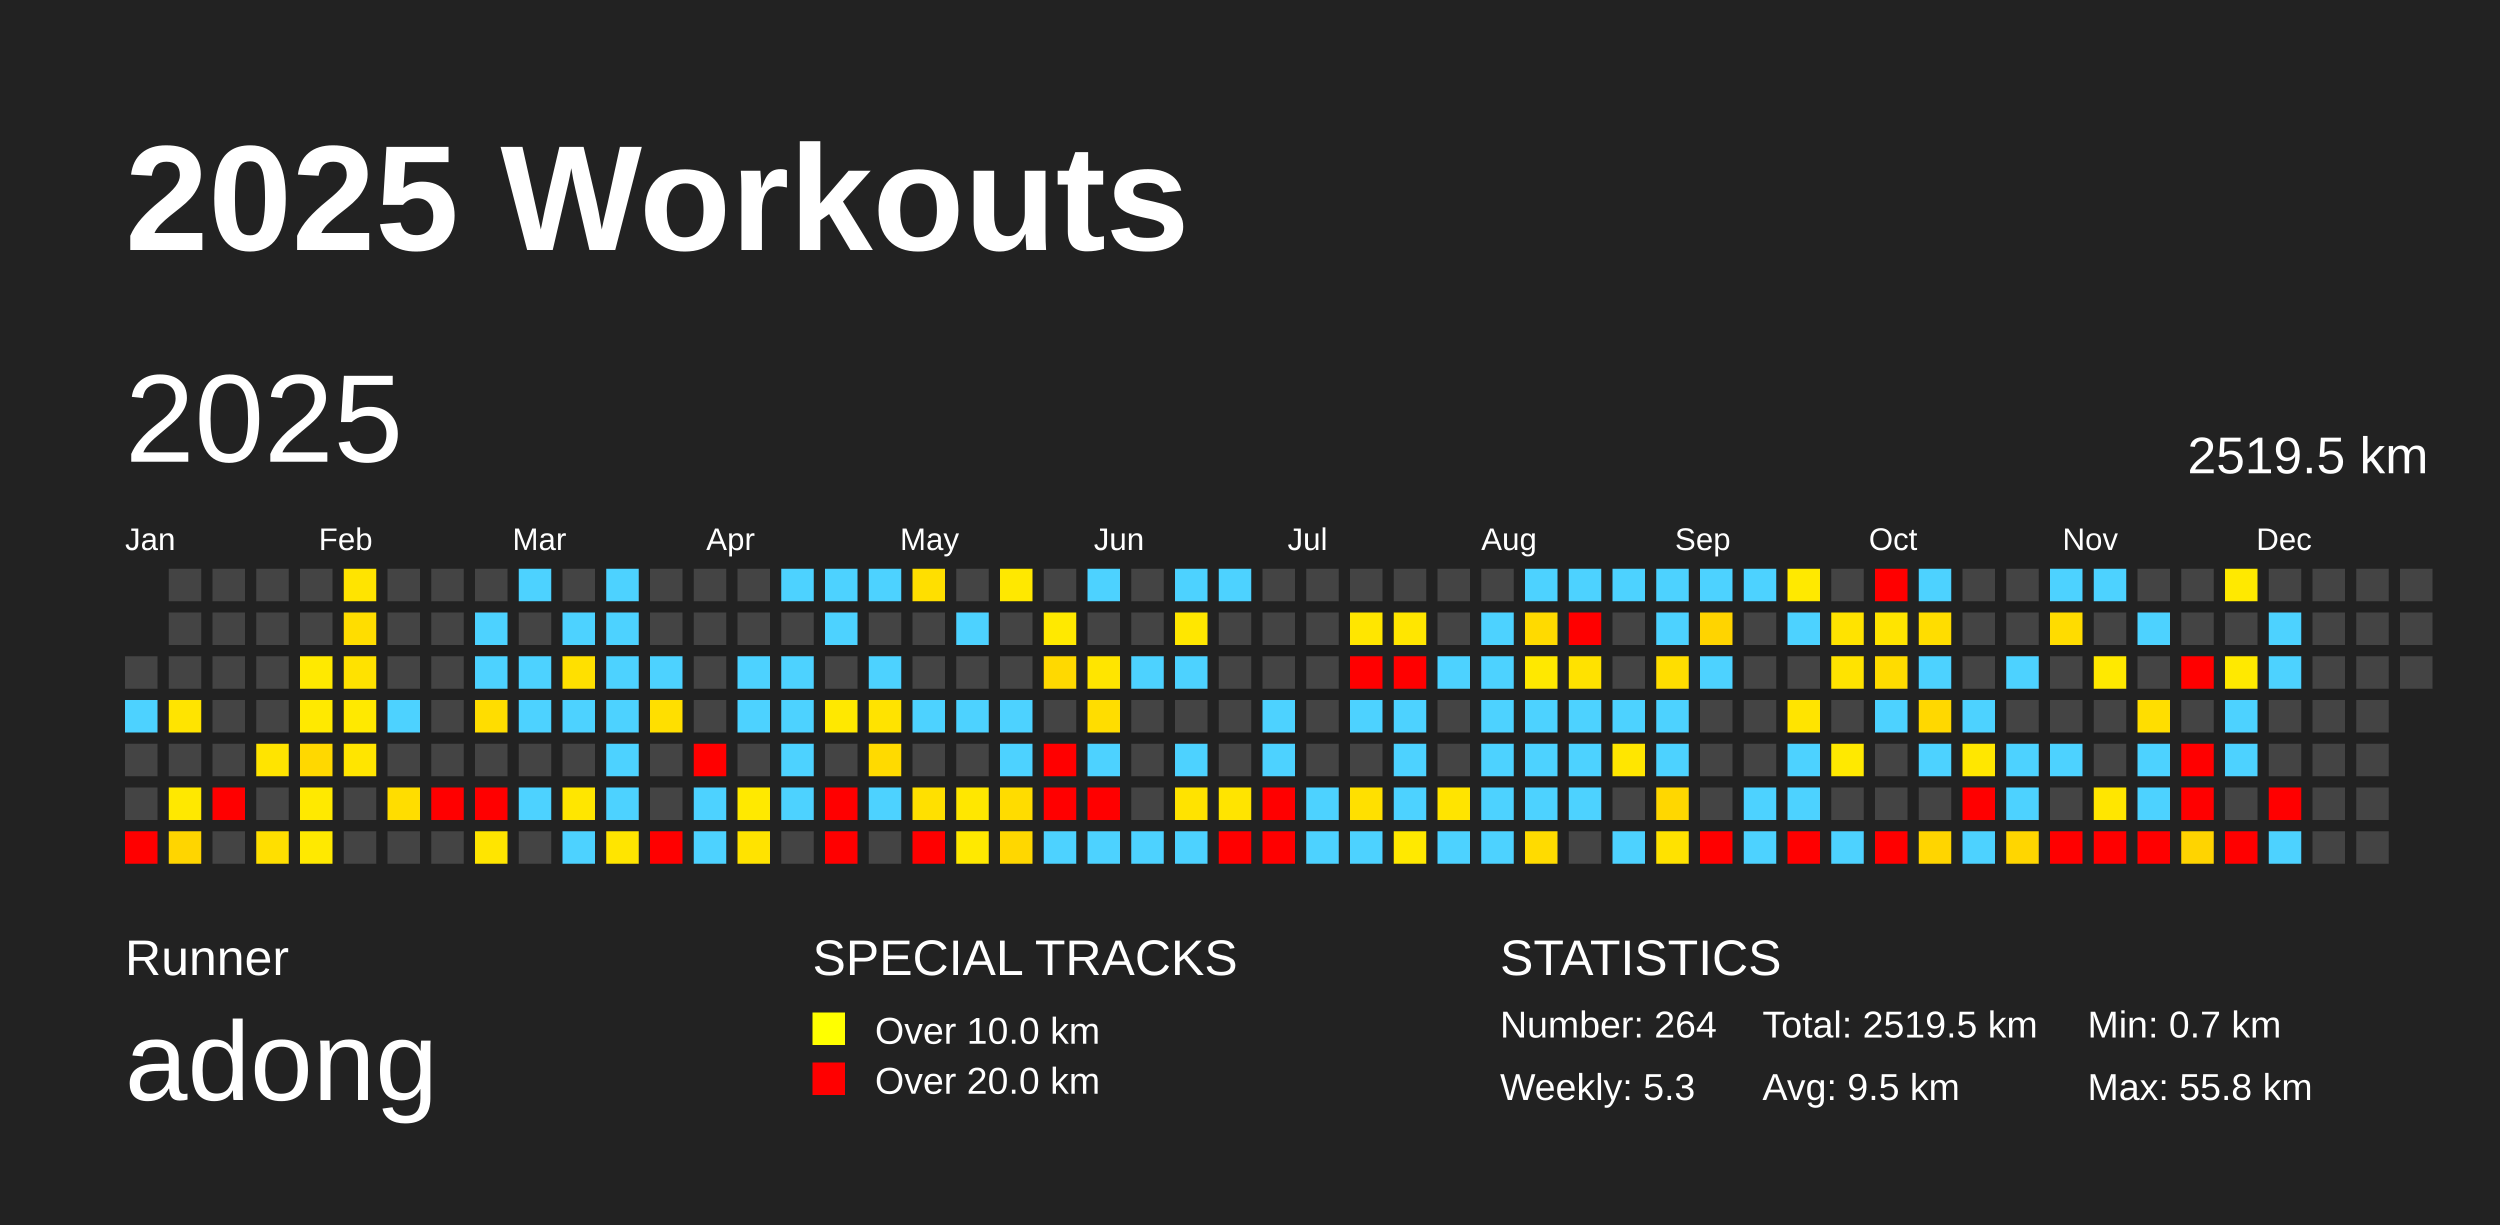
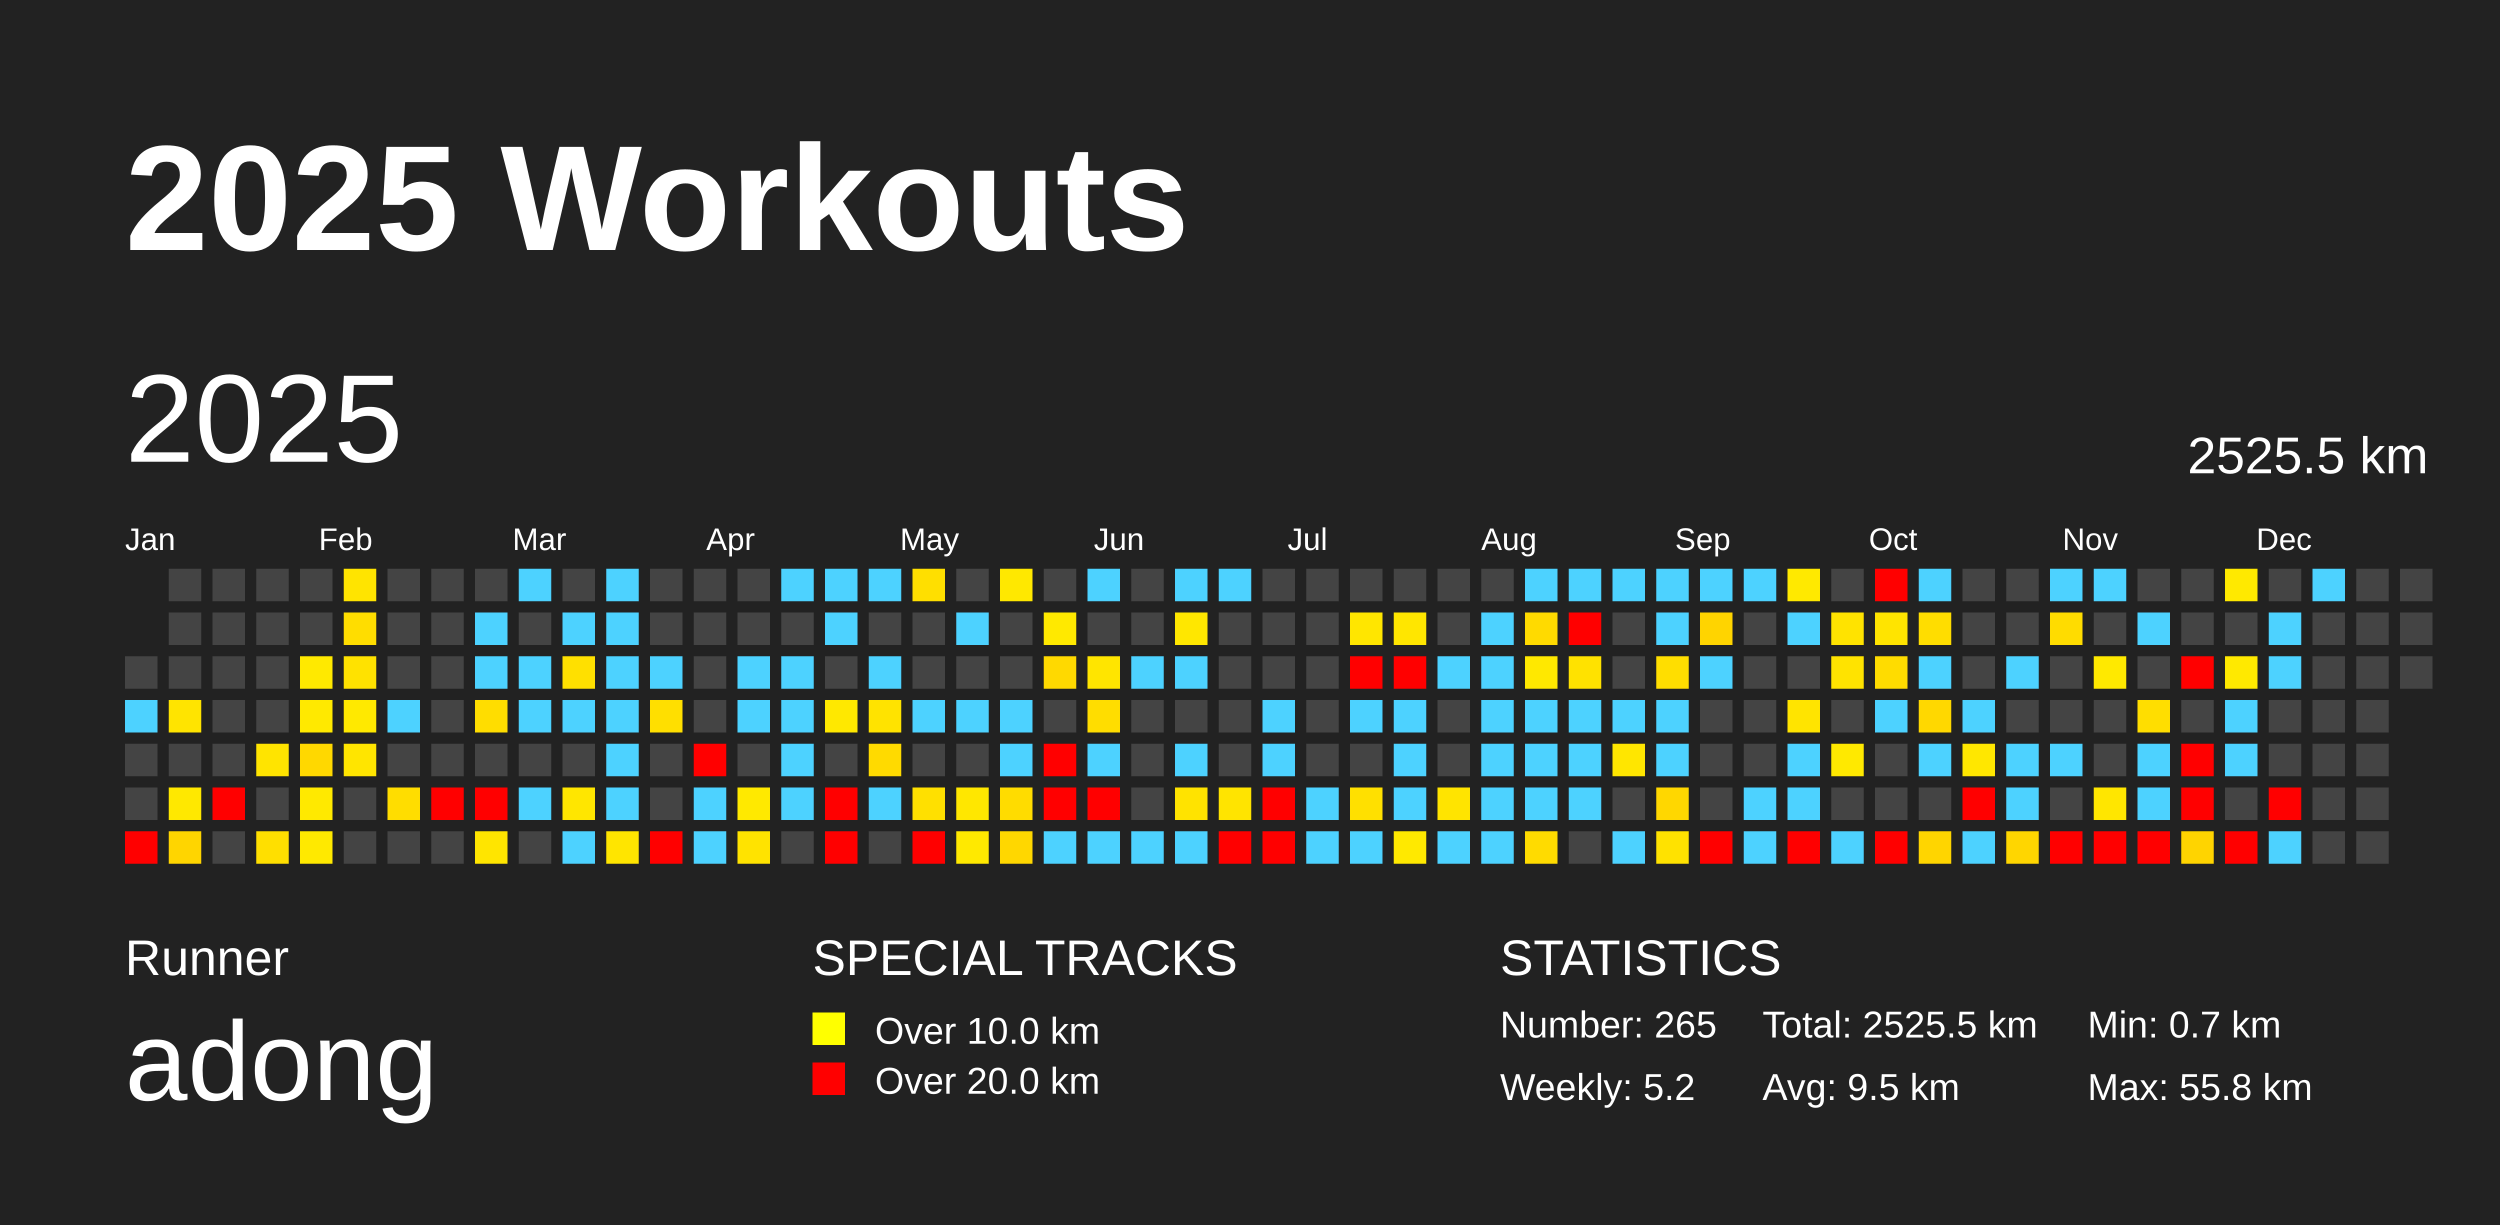
<svg xmlns="http://www.w3.org/2000/svg" baseProfile="full" height="98mm" version="1.1" viewBox="0,0,200,98" width="200mm">
  <defs />
  <rect fill="#222222" height="98" width="200" x="0" y="0" />
  <text fill="#FFFFFF" style="font-size:12px; font-family:Arial; font-weight:bold;" x="10" y="20">2025 Workouts</text>
  <text fill="#FFFFFF" style="font-size:4px; font-family:Arial" x="10" y="78">Runner</text>
  <text fill="#FFFFFF" style="font-size:9px; font-family:Arial" x="10" y="88">adong</text>
  <text fill="#FFFFFF" style="font-size:4px; font-family:Arial" x="65" y="78">SPECIAL TRACKS</text>
  <rect fill="yellow" height="2.6" width="2.6" x="65" y="81" />
  <text fill="#FFFFFF" style="font-size:3px; font-family:Arial" x="70" y="83.5">Over 10.0 km</text>
  <rect fill="red" height="2.6" width="2.6" x="65" y="85" />
  <text fill="#FFFFFF" style="font-size:3px; font-family:Arial" x="70" y="87.5">Over 20.0 km</text>
  <text fill="#FFFFFF" style="font-size:4px; font-family:Arial" x="120" y="78">STATISTICS</text>
-   <text fill="#FFFFFF" style="font-size:3px; font-family:Arial" x="120" y="83">Number: 264</text>
-   <text fill="#FFFFFF" style="font-size:3px; font-family:Arial" x="120" y="88">Weekly: 5.3</text>
-   <text fill="#FFFFFF" style="font-size:3px; font-family:Arial" x="141" y="83">Total: 2519.5 km</text>
+   <text fill="#FFFFFF" style="font-size:3px; font-family:Arial" x="120" y="83">Number: 265</text>
+   <text fill="#FFFFFF" style="font-size:3px; font-family:Arial" x="120" y="88">Weekly: 5.2</text>
+   <text fill="#FFFFFF" style="font-size:3px; font-family:Arial" x="141" y="83">Total: 2525.5 km</text>
  <text fill="#FFFFFF" style="font-size:3px; font-family:Arial" x="141" y="88">Avg: 9.5 km</text>
  <text fill="#FFFFFF" style="font-size:3px; font-family:Arial" x="167" y="83">Min: 0.7 km</text>
  <text fill="#FFFFFF" style="font-size:3px; font-family:Arial" x="167" y="88">Max: 55.8 km</text>
  <text dominant-baseline="hanging" fill="#FFFFFF" style="font-size:10.0px; font-family:Arial;" x="10" y="30">2025</text>
-   <text dominant-baseline="hanging" fill="#FFFFFF" style="font-size:4.125px; font-family:Arial;" x="175" y="35">2519.5 km</text>
+   <text dominant-baseline="hanging" fill="#FFFFFF" style="font-size:4.125px; font-family:Arial;" x="175" y="35">2525.5 km</text>
  <text fill="#FFFFFF" style="font-size:2.5px; font-family:Arial" x="10.0" y="44">Jan</text>
  <text fill="#FFFFFF" style="font-size:2.5px; font-family:Arial" x="25.5" y="44">Feb</text>
  <text fill="#FFFFFF" style="font-size:2.5px; font-family:Arial" x="41.0" y="44">Mar</text>
  <text fill="#FFFFFF" style="font-size:2.5px; font-family:Arial" x="56.5" y="44">Apr</text>
  <text fill="#FFFFFF" style="font-size:2.5px; font-family:Arial" x="72.0" y="44">May</text>
  <text fill="#FFFFFF" style="font-size:2.5px; font-family:Arial" x="87.5" y="44">Jun</text>
  <text fill="#FFFFFF" style="font-size:2.5px; font-family:Arial" x="103.0" y="44">Jul</text>
  <text fill="#FFFFFF" style="font-size:2.5px; font-family:Arial" x="118.5" y="44">Aug</text>
  <text fill="#FFFFFF" style="font-size:2.5px; font-family:Arial" x="134.0" y="44">Sep</text>
  <text fill="#FFFFFF" style="font-size:2.5px; font-family:Arial" x="149.5" y="44">Oct</text>
  <text fill="#FFFFFF" style="font-size:2.5px; font-family:Arial" x="165.0" y="44">Nov</text>
  <text fill="#FFFFFF" style="font-size:2.5px; font-family:Arial" x="180.5" y="44">Dec</text>
  <rect fill="#444444" height="2.6" width="2.6" x="10.0" y="52.5" />
  <rect fill="#4dd2ff" height="2.6" width="2.6" x="10.0" y="56.0" />
  <rect fill="#444444" height="2.6" width="2.6" x="10.0" y="59.5" />
  <rect fill="#444444" height="2.6" width="2.6" x="10.0" y="63.0" />
  <rect fill="red" height="2.6" width="2.6" x="10.0" y="66.5" />
  <rect fill="#444444" height="2.6" width="2.6" x="13.5" y="45.5" />
  <rect fill="#444444" height="2.6" width="2.6" x="13.5" y="49.0" />
  <rect fill="#444444" height="2.6" width="2.6" x="13.5" y="52.5" />
  <rect fill="#ffe400" height="2.6" width="2.6" x="13.5" y="56.0" />
  <rect fill="#444444" height="2.6" width="2.6" x="13.5" y="59.5" />
  <rect fill="#ffe800" height="2.6" width="2.6" x="13.5" y="63.0" />
  <rect fill="#ffd500" height="2.6" width="2.6" x="13.5" y="66.5" />
  <rect fill="#444444" height="2.6" width="2.6" x="17.0" y="45.5" />
  <rect fill="#444444" height="2.6" width="2.6" x="17.0" y="49.0" />
  <rect fill="#444444" height="2.6" width="2.6" x="17.0" y="52.5" />
  <rect fill="#444444" height="2.6" width="2.6" x="17.0" y="56.0" />
  <rect fill="#444444" height="2.6" width="2.6" x="17.0" y="59.5" />
  <rect fill="red" height="2.6" width="2.6" x="17.0" y="63.0" />
  <rect fill="#444444" height="2.6" width="2.6" x="17.0" y="66.5" />
  <rect fill="#444444" height="2.6" width="2.6" x="20.5" y="45.5" />
  <rect fill="#444444" height="2.6" width="2.6" x="20.5" y="49.0" />
  <rect fill="#444444" height="2.6" width="2.6" x="20.5" y="52.5" />
  <rect fill="#444444" height="2.6" width="2.6" x="20.5" y="56.0" />
  <rect fill="#ffe400" height="2.6" width="2.6" x="20.5" y="59.5" />
  <rect fill="#444444" height="2.6" width="2.6" x="20.5" y="63.0" />
  <rect fill="#ffdf00" height="2.6" width="2.6" x="20.5" y="66.5" />
  <rect fill="#444444" height="2.6" width="2.6" x="24.0" y="45.5" />
  <rect fill="#444444" height="2.6" width="2.6" x="24.0" y="49.0" />
  <rect fill="#ffe900" height="2.6" width="2.6" x="24.0" y="52.5" />
  <rect fill="#ffe900" height="2.6" width="2.6" x="24.0" y="56.0" />
  <rect fill="#ffd800" height="2.6" width="2.6" x="24.0" y="59.5" />
  <rect fill="#ffe900" height="2.6" width="2.6" x="24.0" y="63.0" />
  <rect fill="#ffe900" height="2.6" width="2.6" x="24.0" y="66.5" />
  <rect fill="#ffe400" height="2.6" width="2.6" x="27.5" y="45.5" />
  <rect fill="#ffdd00" height="2.6" width="2.6" x="27.5" y="49.0" />
  <rect fill="#ffe200" height="2.6" width="2.6" x="27.5" y="52.5" />
  <rect fill="#ffe900" height="2.6" width="2.6" x="27.5" y="56.0" />
  <rect fill="#ffe500" height="2.6" width="2.6" x="27.5" y="59.5" />
  <rect fill="#444444" height="2.6" width="2.6" x="27.5" y="63.0" />
  <rect fill="#444444" height="2.6" width="2.6" x="27.5" y="66.5" />
  <rect fill="#444444" height="2.6" width="2.6" x="31.0" y="45.5" />
  <rect fill="#444444" height="2.6" width="2.6" x="31.0" y="49.0" />
  <rect fill="#444444" height="2.6" width="2.6" x="31.0" y="52.5" />
  <rect fill="#4dd2ff" height="2.6" width="2.6" x="31.0" y="56.0" />
  <rect fill="#444444" height="2.6" width="2.6" x="31.0" y="59.5" />
  <rect fill="#ffdd00" height="2.6" width="2.6" x="31.0" y="63.0" />
  <rect fill="#444444" height="2.6" width="2.6" x="31.0" y="66.5" />
  <rect fill="#444444" height="2.6" width="2.6" x="34.5" y="45.5" />
  <rect fill="#444444" height="2.6" width="2.6" x="34.5" y="49.0" />
  <rect fill="#444444" height="2.6" width="2.6" x="34.5" y="52.5" />
  <rect fill="#444444" height="2.6" width="2.6" x="34.5" y="56.0" />
  <rect fill="#444444" height="2.6" width="2.6" x="34.5" y="59.5" />
  <rect fill="red" height="2.6" width="2.6" x="34.5" y="63.0" />
  <rect fill="#444444" height="2.6" width="2.6" x="34.5" y="66.5" />
  <rect fill="#444444" height="2.6" width="2.6" x="38.0" y="45.5" />
  <rect fill="#4dd2ff" height="2.6" width="2.6" x="38.0" y="49.0" />
  <rect fill="#4dd2ff" height="2.6" width="2.6" x="38.0" y="52.5" />
  <rect fill="#ffdd00" height="2.6" width="2.6" x="38.0" y="56.0" />
  <rect fill="#444444" height="2.6" width="2.6" x="38.0" y="59.5" />
  <rect fill="red" height="2.6" width="2.6" x="38.0" y="63.0" />
  <rect fill="#ffe500" height="2.6" width="2.6" x="38.0" y="66.5" />
  <rect fill="#4dd2ff" height="2.6" width="2.6" x="41.5" y="45.5" />
  <rect fill="#444444" height="2.6" width="2.6" x="41.5" y="49.0" />
  <rect fill="#4dd2ff" height="2.6" width="2.6" x="41.5" y="52.5" />
  <rect fill="#4dd2ff" height="2.6" width="2.6" x="41.5" y="56.0" />
  <rect fill="#444444" height="2.6" width="2.6" x="41.5" y="59.5" />
  <rect fill="#4dd2ff" height="2.6" width="2.6" x="41.5" y="63.0" />
  <rect fill="#444444" height="2.6" width="2.6" x="41.5" y="66.5" />
  <rect fill="#444444" height="2.6" width="2.6" x="45.0" y="45.5" />
  <rect fill="#4dd2ff" height="2.6" width="2.6" x="45.0" y="49.0" />
  <rect fill="#ffe000" height="2.6" width="2.6" x="45.0" y="52.5" />
  <rect fill="#4dd2ff" height="2.6" width="2.6" x="45.0" y="56.0" />
  <rect fill="#444444" height="2.6" width="2.6" x="45.0" y="59.5" />
  <rect fill="#ffe600" height="2.6" width="2.6" x="45.0" y="63.0" />
  <rect fill="#4dd2ff" height="2.6" width="2.6" x="45.0" y="66.5" />
  <rect fill="#4dd2ff" height="2.6" width="2.6" x="48.5" y="45.5" />
  <rect fill="#4dd2ff" height="2.6" width="2.6" x="48.5" y="49.0" />
  <rect fill="#4dd2ff" height="2.6" width="2.6" x="48.5" y="52.5" />
  <rect fill="#4dd2ff" height="2.6" width="2.6" x="48.5" y="56.0" />
  <rect fill="#4dd2ff" height="2.6" width="2.6" x="48.5" y="59.5" />
  <rect fill="#4dd2ff" height="2.6" width="2.6" x="48.5" y="63.0" />
  <rect fill="#ffe500" height="2.6" width="2.6" x="48.5" y="66.5" />
  <rect fill="#444444" height="2.6" width="2.6" x="52.0" y="45.5" />
  <rect fill="#444444" height="2.6" width="2.6" x="52.0" y="49.0" />
  <rect fill="#4dd2ff" height="2.6" width="2.6" x="52.0" y="52.5" />
  <rect fill="#ffdf00" height="2.6" width="2.6" x="52.0" y="56.0" />
  <rect fill="#444444" height="2.6" width="2.6" x="52.0" y="59.5" />
  <rect fill="#444444" height="2.6" width="2.6" x="52.0" y="63.0" />
  <rect fill="red" height="2.6" width="2.6" x="52.0" y="66.5" />
  <rect fill="#444444" height="2.6" width="2.6" x="55.5" y="45.5" />
  <rect fill="#444444" height="2.6" width="2.6" x="55.5" y="49.0" />
  <rect fill="#444444" height="2.6" width="2.6" x="55.5" y="52.5" />
  <rect fill="#444444" height="2.6" width="2.6" x="55.5" y="56.0" />
  <rect fill="red" height="2.6" width="2.6" x="55.5" y="59.5" />
  <rect fill="#4dd2ff" height="2.6" width="2.6" x="55.5" y="63.0" />
  <rect fill="#4dd2ff" height="2.6" width="2.6" x="55.5" y="66.5" />
  <rect fill="#444444" height="2.6" width="2.6" x="59.0" y="45.5" />
  <rect fill="#444444" height="2.6" width="2.6" x="59.0" y="49.0" />
  <rect fill="#4dd2ff" height="2.6" width="2.6" x="59.0" y="52.5" />
  <rect fill="#4dd2ff" height="2.6" width="2.6" x="59.0" y="56.0" />
  <rect fill="#444444" height="2.6" width="2.6" x="59.0" y="59.5" />
  <rect fill="#ffe900" height="2.6" width="2.6" x="59.0" y="63.0" />
  <rect fill="#ffe300" height="2.6" width="2.6" x="59.0" y="66.5" />
  <rect fill="#4dd2ff" height="2.6" width="2.6" x="62.5" y="45.5" />
  <rect fill="#444444" height="2.6" width="2.6" x="62.5" y="49.0" />
  <rect fill="#4dd2ff" height="2.6" width="2.6" x="62.5" y="52.5" />
  <rect fill="#4dd2ff" height="2.6" width="2.6" x="62.5" y="56.0" />
  <rect fill="#4dd2ff" height="2.6" width="2.6" x="62.5" y="59.5" />
  <rect fill="#4dd2ff" height="2.6" width="2.6" x="62.5" y="63.0" />
  <rect fill="#444444" height="2.6" width="2.6" x="62.5" y="66.5" />
  <rect fill="#4dd2ff" height="2.6" width="2.6" x="66.0" y="45.5" />
  <rect fill="#4dd2ff" height="2.6" width="2.6" x="66.0" y="49.0" />
  <rect fill="#444444" height="2.6" width="2.6" x="66.0" y="52.5" />
  <rect fill="#ffe800" height="2.6" width="2.6" x="66.0" y="56.0" />
  <rect fill="#444444" height="2.6" width="2.6" x="66.0" y="59.5" />
  <rect fill="red" height="2.6" width="2.6" x="66.0" y="63.0" />
  <rect fill="red" height="2.6" width="2.6" x="66.0" y="66.5" />
  <rect fill="#4dd2ff" height="2.6" width="2.6" x="69.5" y="45.5" />
  <rect fill="#444444" height="2.6" width="2.6" x="69.5" y="49.0" />
  <rect fill="#4dd2ff" height="2.6" width="2.6" x="69.5" y="52.5" />
  <rect fill="#ffe300" height="2.6" width="2.6" x="69.5" y="56.0" />
  <rect fill="#ffda00" height="2.6" width="2.6" x="69.5" y="59.5" />
  <rect fill="#4dd2ff" height="2.6" width="2.6" x="69.5" y="63.0" />
  <rect fill="#444444" height="2.6" width="2.6" x="69.5" y="66.5" />
  <rect fill="#ffdf00" height="2.6" width="2.6" x="73.0" y="45.5" />
  <rect fill="#444444" height="2.6" width="2.6" x="73.0" y="49.0" />
  <rect fill="#444444" height="2.6" width="2.6" x="73.0" y="52.5" />
  <rect fill="#4dd2ff" height="2.6" width="2.6" x="73.0" y="56.0" />
  <rect fill="#444444" height="2.6" width="2.6" x="73.0" y="59.5" />
  <rect fill="#ffe000" height="2.6" width="2.6" x="73.0" y="63.0" />
  <rect fill="red" height="2.6" width="2.6" x="73.0" y="66.5" />
  <rect fill="#444444" height="2.6" width="2.6" x="76.5" y="45.5" />
  <rect fill="#4dd2ff" height="2.6" width="2.6" x="76.5" y="49.0" />
  <rect fill="#444444" height="2.6" width="2.6" x="76.5" y="52.5" />
  <rect fill="#4dd2ff" height="2.6" width="2.6" x="76.5" y="56.0" />
  <rect fill="#444444" height="2.6" width="2.6" x="76.5" y="59.5" />
  <rect fill="#ffe700" height="2.6" width="2.6" x="76.5" y="63.0" />
  <rect fill="#ffe900" height="2.6" width="2.6" x="76.5" y="66.5" />
  <rect fill="#ffe800" height="2.6" width="2.6" x="80.0" y="45.5" />
  <rect fill="#444444" height="2.6" width="2.6" x="80.0" y="49.0" />
  <rect fill="#444444" height="2.6" width="2.6" x="80.0" y="52.5" />
  <rect fill="#4dd2ff" height="2.6" width="2.6" x="80.0" y="56.0" />
  <rect fill="#4dd2ff" height="2.6" width="2.6" x="80.0" y="59.5" />
  <rect fill="#ffdc00" height="2.6" width="2.6" x="80.0" y="63.0" />
  <rect fill="#ffd700" height="2.6" width="2.6" x="80.0" y="66.5" />
  <rect fill="#444444" height="2.6" width="2.6" x="83.5" y="45.5" />
  <rect fill="#ffe900" height="2.6" width="2.6" x="83.5" y="49.0" />
  <rect fill="#ffd900" height="2.6" width="2.6" x="83.5" y="52.5" />
  <rect fill="#444444" height="2.6" width="2.6" x="83.5" y="56.0" />
  <rect fill="red" height="2.6" width="2.6" x="83.5" y="59.5" />
  <rect fill="red" height="2.6" width="2.6" x="83.5" y="63.0" />
  <rect fill="#4dd2ff" height="2.6" width="2.6" x="83.5" y="66.5" />
  <rect fill="#4dd2ff" height="2.6" width="2.6" x="87.0" y="45.5" />
  <rect fill="#444444" height="2.6" width="2.6" x="87.0" y="49.0" />
  <rect fill="#ffe500" height="2.6" width="2.6" x="87.0" y="52.5" />
  <rect fill="#ffdd00" height="2.6" width="2.6" x="87.0" y="56.0" />
  <rect fill="#4dd2ff" height="2.6" width="2.6" x="87.0" y="59.5" />
  <rect fill="red" height="2.6" width="2.6" x="87.0" y="63.0" />
  <rect fill="#4dd2ff" height="2.6" width="2.6" x="87.0" y="66.5" />
  <rect fill="#444444" height="2.6" width="2.6" x="90.5" y="45.5" />
  <rect fill="#444444" height="2.6" width="2.6" x="90.5" y="49.0" />
  <rect fill="#4dd2ff" height="2.6" width="2.6" x="90.5" y="52.5" />
  <rect fill="#444444" height="2.6" width="2.6" x="90.5" y="56.0" />
  <rect fill="#444444" height="2.6" width="2.6" x="90.5" y="59.5" />
  <rect fill="#444444" height="2.6" width="2.6" x="90.5" y="63.0" />
  <rect fill="#4dd2ff" height="2.6" width="2.6" x="90.5" y="66.5" />
  <rect fill="#4dd2ff" height="2.6" width="2.6" x="94.0" y="45.5" />
  <rect fill="#ffe700" height="2.6" width="2.6" x="94.0" y="49.0" />
  <rect fill="#4dd2ff" height="2.6" width="2.6" x="94.0" y="52.5" />
  <rect fill="#444444" height="2.6" width="2.6" x="94.0" y="56.0" />
  <rect fill="#4dd2ff" height="2.6" width="2.6" x="94.0" y="59.5" />
  <rect fill="#ffe300" height="2.6" width="2.6" x="94.0" y="63.0" />
  <rect fill="#4dd2ff" height="2.6" width="2.6" x="94.0" y="66.5" />
  <rect fill="#4dd2ff" height="2.6" width="2.6" x="97.5" y="45.5" />
  <rect fill="#444444" height="2.6" width="2.6" x="97.5" y="49.0" />
  <rect fill="#444444" height="2.6" width="2.6" x="97.5" y="52.5" />
  <rect fill="#444444" height="2.6" width="2.6" x="97.5" y="56.0" />
  <rect fill="#444444" height="2.6" width="2.6" x="97.5" y="59.5" />
  <rect fill="#ffe400" height="2.6" width="2.6" x="97.5" y="63.0" />
  <rect fill="red" height="2.6" width="2.6" x="97.5" y="66.5" />
  <rect fill="#444444" height="2.6" width="2.6" x="101.0" y="45.5" />
  <rect fill="#444444" height="2.6" width="2.6" x="101.0" y="49.0" />
  <rect fill="#444444" height="2.6" width="2.6" x="101.0" y="52.5" />
  <rect fill="#4dd2ff" height="2.6" width="2.6" x="101.0" y="56.0" />
  <rect fill="#4dd2ff" height="2.6" width="2.6" x="101.0" y="59.5" />
  <rect fill="red" height="2.6" width="2.6" x="101.0" y="63.0" />
  <rect fill="red" height="2.6" width="2.6" x="101.0" y="66.5" />
  <rect fill="#444444" height="2.6" width="2.6" x="104.5" y="45.5" />
  <rect fill="#444444" height="2.6" width="2.6" x="104.5" y="49.0" />
  <rect fill="#444444" height="2.6" width="2.6" x="104.5" y="52.5" />
  <rect fill="#444444" height="2.6" width="2.6" x="104.5" y="56.0" />
  <rect fill="#444444" height="2.6" width="2.6" x="104.5" y="59.5" />
  <rect fill="#4dd2ff" height="2.6" width="2.6" x="104.5" y="63.0" />
  <rect fill="#4dd2ff" height="2.6" width="2.6" x="104.5" y="66.5" />
  <rect fill="#444444" height="2.6" width="2.6" x="108.0" y="45.5" />
  <rect fill="#ffe600" height="2.6" width="2.6" x="108.0" y="49.0" />
  <rect fill="red" height="2.6" width="2.6" x="108.0" y="52.5" />
  <rect fill="#4dd2ff" height="2.6" width="2.6" x="108.0" y="56.0" />
  <rect fill="#444444" height="2.6" width="2.6" x="108.0" y="59.5" />
  <rect fill="#ffe000" height="2.6" width="2.6" x="108.0" y="63.0" />
  <rect fill="#4dd2ff" height="2.6" width="2.6" x="108.0" y="66.5" />
  <rect fill="#444444" height="2.6" width="2.6" x="111.5" y="45.5" />
  <rect fill="#ffe600" height="2.6" width="2.6" x="111.5" y="49.0" />
  <rect fill="red" height="2.6" width="2.6" x="111.5" y="52.5" />
  <rect fill="#4dd2ff" height="2.6" width="2.6" x="111.5" y="56.0" />
  <rect fill="#4dd2ff" height="2.6" width="2.6" x="111.5" y="59.5" />
  <rect fill="#4dd2ff" height="2.6" width="2.6" x="111.5" y="63.0" />
  <rect fill="#ffe900" height="2.6" width="2.6" x="111.5" y="66.5" />
  <rect fill="#444444" height="2.6" width="2.6" x="115.0" y="45.5" />
  <rect fill="#444444" height="2.6" width="2.6" x="115.0" y="49.0" />
  <rect fill="#4dd2ff" height="2.6" width="2.6" x="115.0" y="52.5" />
  <rect fill="#444444" height="2.6" width="2.6" x="115.0" y="56.0" />
  <rect fill="#444444" height="2.6" width="2.6" x="115.0" y="59.5" />
  <rect fill="#ffe400" height="2.6" width="2.6" x="115.0" y="63.0" />
  <rect fill="#4dd2ff" height="2.6" width="2.6" x="115.0" y="66.5" />
  <rect fill="#444444" height="2.6" width="2.6" x="118.5" y="45.5" />
  <rect fill="#4dd2ff" height="2.6" width="2.6" x="118.5" y="49.0" />
  <rect fill="#4dd2ff" height="2.6" width="2.6" x="118.5" y="52.5" />
  <rect fill="#4dd2ff" height="2.6" width="2.6" x="118.5" y="56.0" />
  <rect fill="#4dd2ff" height="2.6" width="2.6" x="118.5" y="59.5" />
  <rect fill="#4dd2ff" height="2.6" width="2.6" x="118.5" y="63.0" />
  <rect fill="#4dd2ff" height="2.6" width="2.6" x="118.5" y="66.5" />
  <rect fill="#4dd2ff" height="2.6" width="2.6" x="122.0" y="45.5" />
  <rect fill="#ffda00" height="2.6" width="2.6" x="122.0" y="49.0" />
  <rect fill="#ffe800" height="2.6" width="2.6" x="122.0" y="52.5" />
  <rect fill="#4dd2ff" height="2.6" width="2.6" x="122.0" y="56.0" />
  <rect fill="#4dd2ff" height="2.6" width="2.6" x="122.0" y="59.5" />
  <rect fill="#4dd2ff" height="2.6" width="2.6" x="122.0" y="63.0" />
  <rect fill="#ffdb00" height="2.6" width="2.6" x="122.0" y="66.5" />
  <rect fill="#4dd2ff" height="2.6" width="2.6" x="125.5" y="45.5" />
  <rect fill="red" height="2.6" width="2.6" x="125.5" y="49.0" />
  <rect fill="#ffe200" height="2.6" width="2.6" x="125.5" y="52.5" />
  <rect fill="#4dd2ff" height="2.6" width="2.6" x="125.5" y="56.0" />
  <rect fill="#4dd2ff" height="2.6" width="2.6" x="125.5" y="59.5" />
  <rect fill="#4dd2ff" height="2.6" width="2.6" x="125.5" y="63.0" />
  <rect fill="#444444" height="2.6" width="2.6" x="125.5" y="66.5" />
  <rect fill="#4dd2ff" height="2.6" width="2.6" x="129.0" y="45.5" />
  <rect fill="#444444" height="2.6" width="2.6" x="129.0" y="49.0" />
  <rect fill="#444444" height="2.6" width="2.6" x="129.0" y="52.5" />
  <rect fill="#4dd2ff" height="2.6" width="2.6" x="129.0" y="56.0" />
  <rect fill="#ffe600" height="2.6" width="2.6" x="129.0" y="59.5" />
  <rect fill="#444444" height="2.6" width="2.6" x="129.0" y="63.0" />
  <rect fill="#4dd2ff" height="2.6" width="2.6" x="129.0" y="66.5" />
  <rect fill="#4dd2ff" height="2.6" width="2.6" x="132.5" y="45.5" />
  <rect fill="#4dd2ff" height="2.6" width="2.6" x="132.5" y="49.0" />
  <rect fill="#ffde00" height="2.6" width="2.6" x="132.5" y="52.5" />
  <rect fill="#4dd2ff" height="2.6" width="2.6" x="132.5" y="56.0" />
  <rect fill="#4dd2ff" height="2.6" width="2.6" x="132.5" y="59.5" />
  <rect fill="#ffd700" height="2.6" width="2.6" x="132.5" y="63.0" />
  <rect fill="#ffe200" height="2.6" width="2.6" x="132.5" y="66.5" />
  <rect fill="#4dd2ff" height="2.6" width="2.6" x="136.0" y="45.5" />
  <rect fill="#ffd400" height="2.6" width="2.6" x="136.0" y="49.0" />
  <rect fill="#4dd2ff" height="2.6" width="2.6" x="136.0" y="52.5" />
  <rect fill="#444444" height="2.6" width="2.6" x="136.0" y="56.0" />
  <rect fill="#444444" height="2.6" width="2.6" x="136.0" y="59.5" />
  <rect fill="#444444" height="2.6" width="2.6" x="136.0" y="63.0" />
  <rect fill="red" height="2.6" width="2.6" x="136.0" y="66.5" />
  <rect fill="#4dd2ff" height="2.6" width="2.6" x="139.5" y="45.5" />
  <rect fill="#444444" height="2.6" width="2.6" x="139.5" y="49.0" />
  <rect fill="#444444" height="2.6" width="2.6" x="139.5" y="52.5" />
  <rect fill="#444444" height="2.6" width="2.6" x="139.5" y="56.0" />
  <rect fill="#444444" height="2.6" width="2.6" x="139.5" y="59.5" />
  <rect fill="#4dd2ff" height="2.6" width="2.6" x="139.5" y="63.0" />
  <rect fill="#4dd2ff" height="2.6" width="2.6" x="139.5" y="66.5" />
  <rect fill="#ffe900" height="2.6" width="2.6" x="143.0" y="45.5" />
  <rect fill="#4dd2ff" height="2.6" width="2.6" x="143.0" y="49.0" />
  <rect fill="#444444" height="2.6" width="2.6" x="143.0" y="52.5" />
  <rect fill="#ffe400" height="2.6" width="2.6" x="143.0" y="56.0" />
  <rect fill="#4dd2ff" height="2.6" width="2.6" x="143.0" y="59.5" />
  <rect fill="#4dd2ff" height="2.6" width="2.6" x="143.0" y="63.0" />
  <rect fill="red" height="2.6" width="2.6" x="143.0" y="66.5" />
  <rect fill="#444444" height="2.6" width="2.6" x="146.5" y="45.5" />
  <rect fill="#ffe300" height="2.6" width="2.6" x="146.5" y="49.0" />
  <rect fill="#ffe300" height="2.6" width="2.6" x="146.5" y="52.5" />
  <rect fill="#444444" height="2.6" width="2.6" x="146.5" y="56.0" />
  <rect fill="#ffe900" height="2.6" width="2.6" x="146.5" y="59.5" />
  <rect fill="#444444" height="2.6" width="2.6" x="146.5" y="63.0" />
  <rect fill="#4dd2ff" height="2.6" width="2.6" x="146.5" y="66.5" />
  <rect fill="red" height="2.6" width="2.6" x="150.0" y="45.5" />
  <rect fill="#ffe400" height="2.6" width="2.6" x="150.0" y="49.0" />
  <rect fill="#ffdc00" height="2.6" width="2.6" x="150.0" y="52.5" />
  <rect fill="#4dd2ff" height="2.6" width="2.6" x="150.0" y="56.0" />
  <rect fill="#444444" height="2.6" width="2.6" x="150.0" y="59.5" />
  <rect fill="#444444" height="2.6" width="2.6" x="150.0" y="63.0" />
  <rect fill="red" height="2.6" width="2.6" x="150.0" y="66.5" />
  <rect fill="#4dd2ff" height="2.6" width="2.6" x="153.5" y="45.5" />
  <rect fill="#ffdd00" height="2.6" width="2.6" x="153.5" y="49.0" />
  <rect fill="#4dd2ff" height="2.6" width="2.6" x="153.5" y="52.5" />
  <rect fill="#ffd800" height="2.6" width="2.6" x="153.5" y="56.0" />
  <rect fill="#4dd2ff" height="2.6" width="2.6" x="153.5" y="59.5" />
  <rect fill="#444444" height="2.6" width="2.6" x="153.5" y="63.0" />
  <rect fill="#ffd500" height="2.6" width="2.6" x="153.5" y="66.5" />
  <rect fill="#444444" height="2.6" width="2.6" x="157.0" y="45.5" />
  <rect fill="#444444" height="2.6" width="2.6" x="157.0" y="49.0" />
  <rect fill="#444444" height="2.6" width="2.6" x="157.0" y="52.5" />
  <rect fill="#4dd2ff" height="2.6" width="2.6" x="157.0" y="56.0" />
  <rect fill="#ffe700" height="2.6" width="2.6" x="157.0" y="59.5" />
  <rect fill="red" height="2.6" width="2.6" x="157.0" y="63.0" />
  <rect fill="#4dd2ff" height="2.6" width="2.6" x="157.0" y="66.5" />
  <rect fill="#444444" height="2.6" width="2.6" x="160.5" y="45.5" />
  <rect fill="#444444" height="2.6" width="2.6" x="160.5" y="49.0" />
  <rect fill="#4dd2ff" height="2.6" width="2.6" x="160.5" y="52.5" />
  <rect fill="#444444" height="2.6" width="2.6" x="160.5" y="56.0" />
  <rect fill="#4dd2ff" height="2.6" width="2.6" x="160.5" y="59.5" />
  <rect fill="#4dd2ff" height="2.6" width="2.6" x="160.5" y="63.0" />
  <rect fill="#ffd600" height="2.6" width="2.6" x="160.5" y="66.5" />
  <rect fill="#4dd2ff" height="2.6" width="2.6" x="164.0" y="45.5" />
  <rect fill="#ffdc00" height="2.6" width="2.6" x="164.0" y="49.0" />
  <rect fill="#444444" height="2.6" width="2.6" x="164.0" y="52.5" />
  <rect fill="#444444" height="2.6" width="2.6" x="164.0" y="56.0" />
  <rect fill="#4dd2ff" height="2.6" width="2.6" x="164.0" y="59.5" />
  <rect fill="#444444" height="2.6" width="2.6" x="164.0" y="63.0" />
  <rect fill="red" height="2.6" width="2.6" x="164.0" y="66.5" />
  <rect fill="#4dd2ff" height="2.6" width="2.6" x="167.5" y="45.5" />
  <rect fill="#444444" height="2.6" width="2.6" x="167.5" y="49.0" />
  <rect fill="#ffe900" height="2.6" width="2.6" x="167.5" y="52.5" />
  <rect fill="#444444" height="2.6" width="2.6" x="167.5" y="56.0" />
  <rect fill="#444444" height="2.6" width="2.6" x="167.5" y="59.5" />
  <rect fill="#ffe600" height="2.6" width="2.6" x="167.5" y="63.0" />
  <rect fill="red" height="2.6" width="2.6" x="167.5" y="66.5" />
  <rect fill="#444444" height="2.6" width="2.6" x="171.0" y="45.5" />
  <rect fill="#4dd2ff" height="2.6" width="2.6" x="171.0" y="49.0" />
  <rect fill="#444444" height="2.6" width="2.6" x="171.0" y="52.5" />
  <rect fill="#ffde00" height="2.6" width="2.6" x="171.0" y="56.0" />
  <rect fill="#4dd2ff" height="2.6" width="2.6" x="171.0" y="59.5" />
  <rect fill="#4dd2ff" height="2.6" width="2.6" x="171.0" y="63.0" />
  <rect fill="red" height="2.6" width="2.6" x="171.0" y="66.5" />
  <rect fill="#444444" height="2.6" width="2.6" x="174.5" y="45.5" />
  <rect fill="#444444" height="2.6" width="2.6" x="174.5" y="49.0" />
  <rect fill="red" height="2.6" width="2.6" x="174.5" y="52.5" />
  <rect fill="#444444" height="2.6" width="2.6" x="174.5" y="56.0" />
  <rect fill="red" height="2.6" width="2.6" x="174.5" y="59.5" />
  <rect fill="red" height="2.6" width="2.6" x="174.5" y="63.0" />
  <rect fill="#ffd400" height="2.6" width="2.6" x="174.5" y="66.5" />
  <rect fill="#ffe900" height="2.6" width="2.6" x="178.0" y="45.5" />
  <rect fill="#444444" height="2.6" width="2.6" x="178.0" y="49.0" />
  <rect fill="#ffe900" height="2.6" width="2.6" x="178.0" y="52.5" />
  <rect fill="#4dd2ff" height="2.6" width="2.6" x="178.0" y="56.0" />
  <rect fill="#4dd2ff" height="2.6" width="2.6" x="178.0" y="59.5" />
  <rect fill="#444444" height="2.6" width="2.6" x="178.0" y="63.0" />
  <rect fill="red" height="2.6" width="2.6" x="178.0" y="66.5" />
  <rect fill="#444444" height="2.6" width="2.6" x="181.5" y="45.5" />
  <rect fill="#4dd2ff" height="2.6" width="2.6" x="181.5" y="49.0" />
  <rect fill="#4dd2ff" height="2.6" width="2.6" x="181.5" y="52.5" />
  <rect fill="#444444" height="2.6" width="2.6" x="181.5" y="56.0" />
  <rect fill="#444444" height="2.6" width="2.6" x="181.5" y="59.5" />
  <rect fill="red" height="2.6" width="2.6" x="181.5" y="63.0" />
  <rect fill="#4dd2ff" height="2.6" width="2.6" x="181.5" y="66.5" />
-   <rect fill="#444444" height="2.6" width="2.6" x="185.0" y="45.5" />
+   <rect fill="#4dd2ff" height="2.6" width="2.6" x="185.0" y="45.5" />
  <rect fill="#444444" height="2.6" width="2.6" x="185.0" y="49.0" />
  <rect fill="#444444" height="2.6" width="2.6" x="185.0" y="52.5" />
  <rect fill="#444444" height="2.6" width="2.6" x="185.0" y="56.0" />
  <rect fill="#444444" height="2.6" width="2.6" x="185.0" y="59.5" />
  <rect fill="#444444" height="2.6" width="2.6" x="185.0" y="63.0" />
  <rect fill="#444444" height="2.6" width="2.6" x="185.0" y="66.5" />
  <rect fill="#444444" height="2.6" width="2.6" x="188.5" y="45.5" />
  <rect fill="#444444" height="2.6" width="2.6" x="188.5" y="49.0" />
  <rect fill="#444444" height="2.6" width="2.6" x="188.5" y="52.5" />
  <rect fill="#444444" height="2.6" width="2.6" x="188.5" y="56.0" />
  <rect fill="#444444" height="2.6" width="2.6" x="188.5" y="59.5" />
  <rect fill="#444444" height="2.6" width="2.6" x="188.5" y="63.0" />
  <rect fill="#444444" height="2.6" width="2.6" x="188.5" y="66.5" />
  <rect fill="#444444" height="2.6" width="2.6" x="192.0" y="45.5" />
  <rect fill="#444444" height="2.6" width="2.6" x="192.0" y="49.0" />
  <rect fill="#444444" height="2.6" width="2.6" x="192.0" y="52.5" />
</svg>
